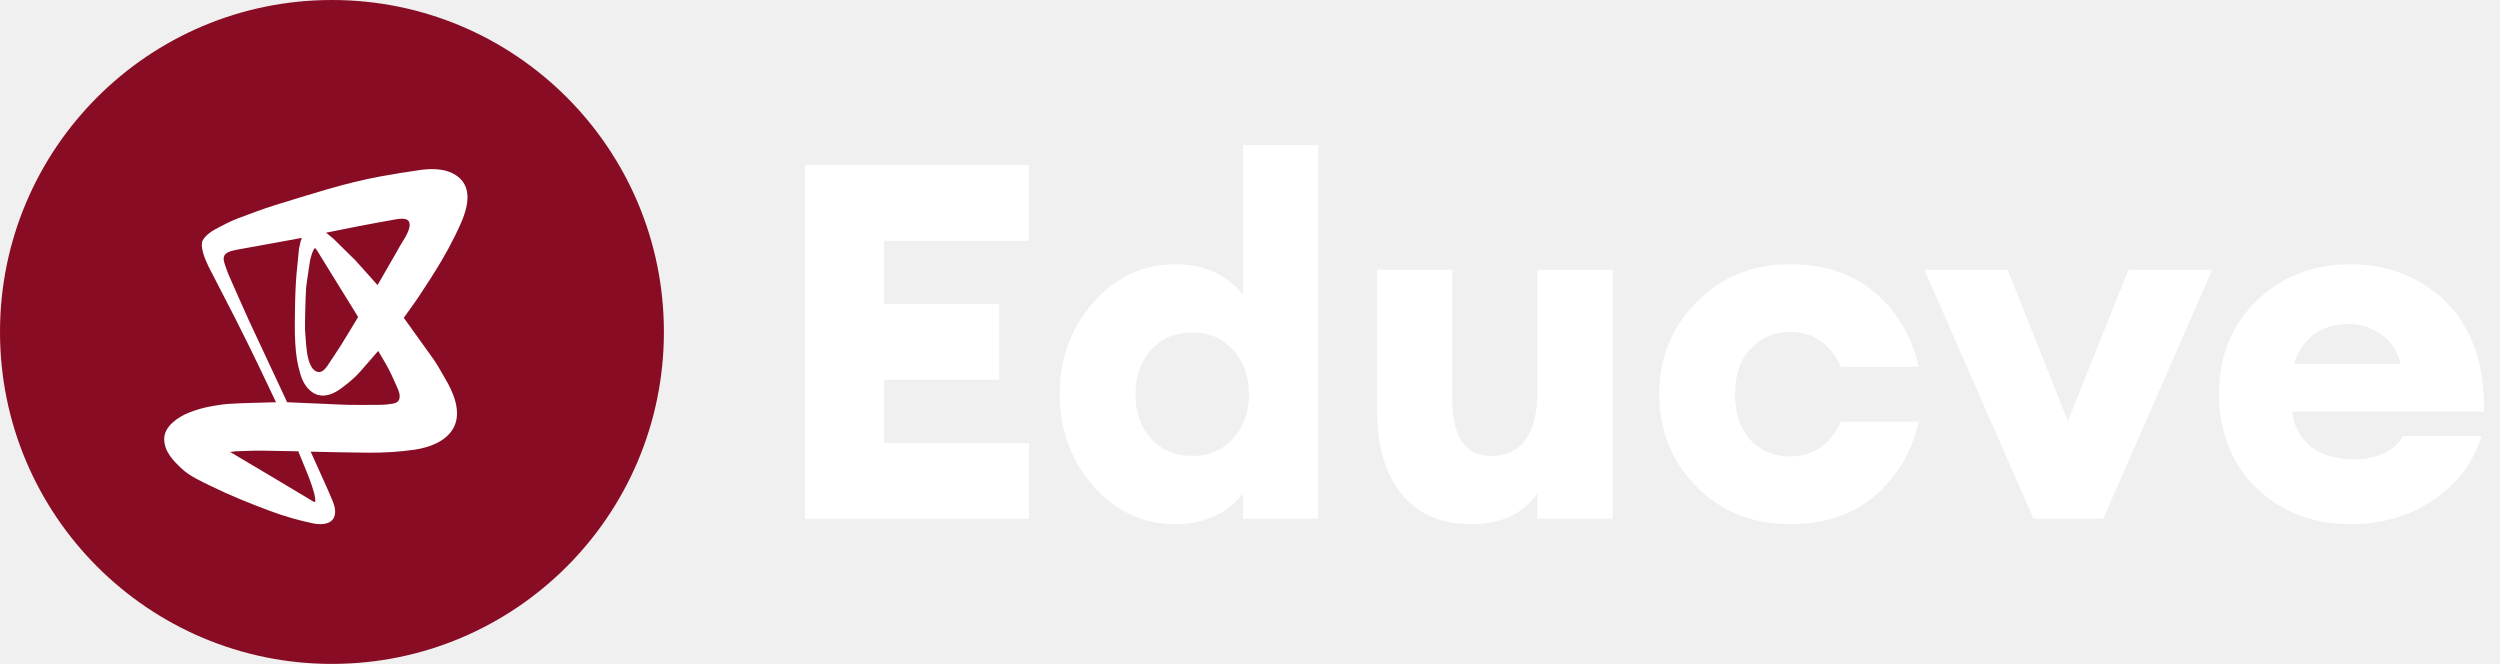
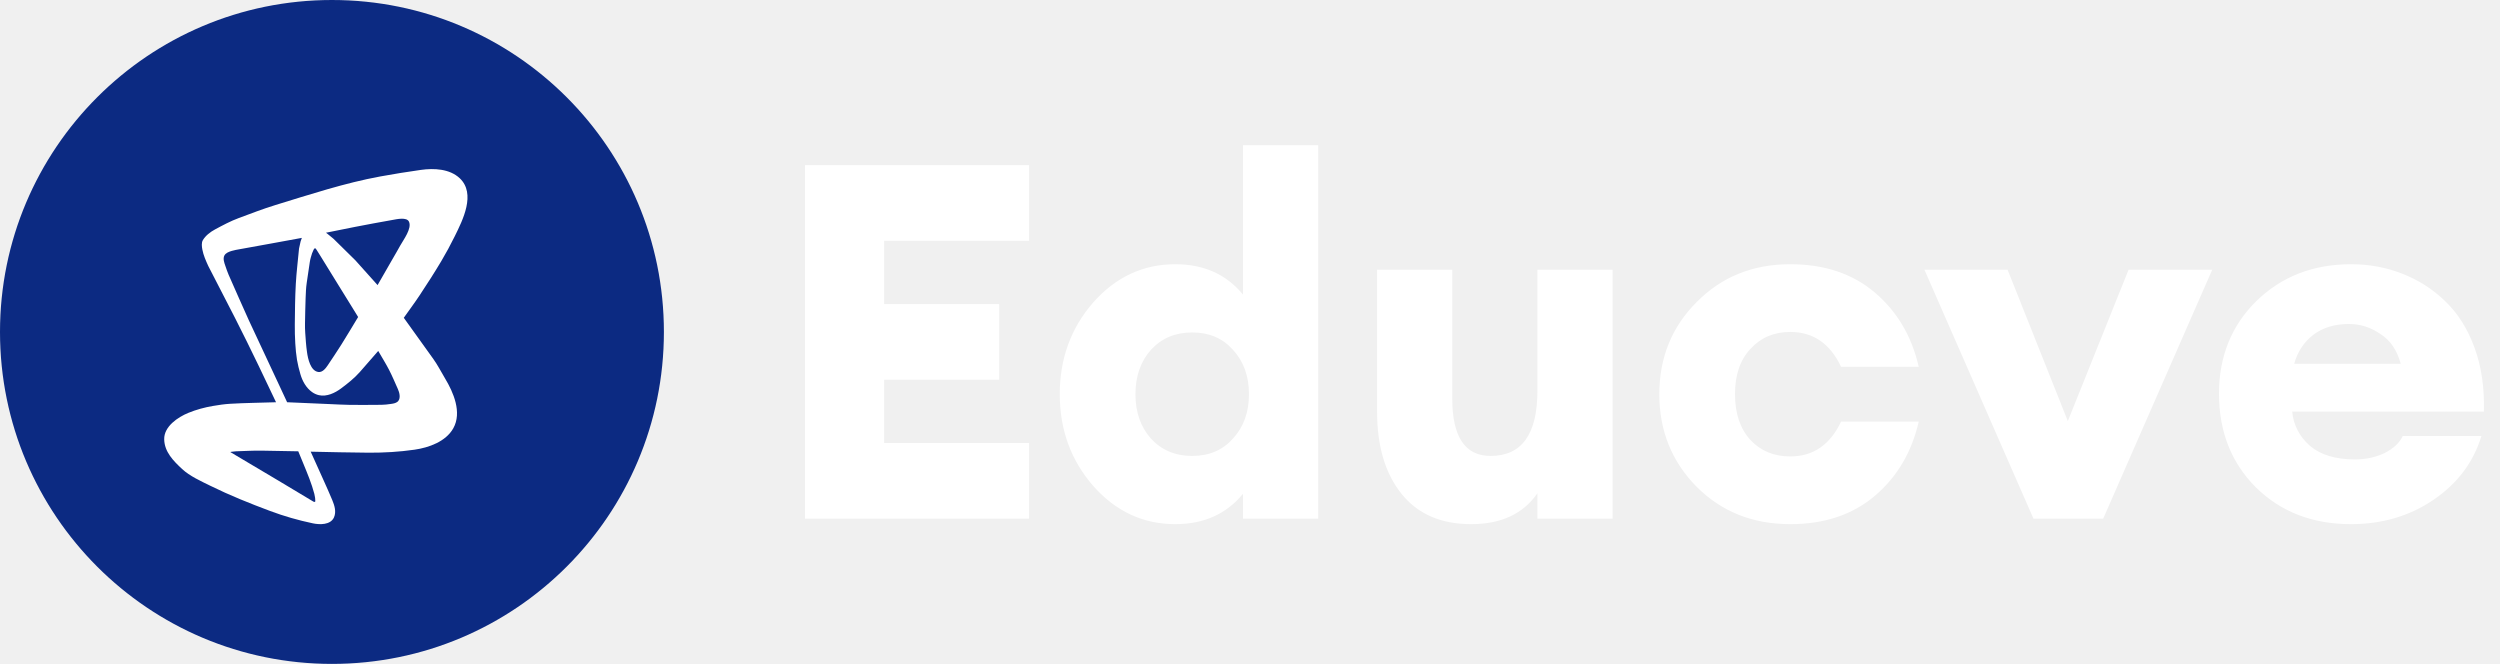
<svg xmlns="http://www.w3.org/2000/svg" width="241" height="64" viewBox="0 0 241 64" fill="none">
  <path d="M77.6 50V15.92H99.2V23.216H85.232V29.312H96.32V36.608H85.232V42.704H99.2V50H77.6ZM113.297 50.528C110.193 50.528 107.553 49.296 105.377 46.832C103.233 44.368 102.161 41.424 102.161 38C102.161 34.576 103.233 31.632 105.377 29.168C107.553 26.704 110.193 25.472 113.297 25.472C116.049 25.472 118.225 26.448 119.825 28.4V14H127.073V50H119.825V47.6C118.225 49.552 116.049 50.528 113.297 50.528ZM110.945 42.272C111.969 43.392 113.297 43.952 114.929 43.952C116.561 43.952 117.873 43.392 118.865 42.272C119.889 41.152 120.401 39.728 120.401 38C120.401 36.272 119.889 34.848 118.865 33.728C117.873 32.608 116.561 32.048 114.929 32.048C113.297 32.048 111.969 32.608 110.945 33.728C109.953 34.848 109.457 36.272 109.457 38C109.457 39.728 109.953 41.152 110.945 42.272ZM141.823 50.528C138.911 50.528 136.671 49.552 135.103 47.6C133.535 45.648 132.751 43.008 132.751 39.68V26H139.999V38.432C139.999 42.112 141.231 43.952 143.695 43.952C146.703 43.952 148.207 41.856 148.207 37.664V26H155.455V50H148.207V47.552C146.831 49.536 144.703 50.528 141.823 50.528ZM172.582 50.528C168.966 50.528 165.958 49.328 163.558 46.928C161.158 44.496 159.958 41.52 159.958 38C159.958 34.48 161.158 31.52 163.558 29.12C165.958 26.688 168.966 25.472 172.582 25.472C175.878 25.472 178.598 26.384 180.742 28.208C182.886 30.032 184.294 32.416 184.966 35.36H177.478C176.422 33.12 174.79 32 172.582 32C171.014 32 169.734 32.544 168.742 33.632C167.75 34.688 167.254 36.144 167.254 38C167.254 39.856 167.75 41.328 168.742 42.416C169.734 43.472 171.014 44 172.582 44C174.79 44 176.422 42.88 177.478 40.64H184.966C184.294 43.584 182.886 45.968 180.742 47.792C178.598 49.616 175.878 50.528 172.582 50.528ZM196.027 50L185.514 26H193.531L199.339 40.592L205.195 26H213.259L202.747 50H196.027ZM226.631 50.528C222.919 50.528 219.863 49.344 217.463 46.976C215.095 44.608 213.911 41.6 213.911 37.952C213.911 34.368 215.111 31.392 217.511 29.024C219.943 26.656 222.983 25.472 226.631 25.472C228.391 25.472 230.039 25.776 231.575 26.384C233.143 26.992 234.519 27.872 235.703 29.024C236.919 30.176 237.863 31.664 238.535 33.488C239.207 35.312 239.511 37.376 239.447 39.68H220.967C221.095 40.992 221.671 42.096 222.695 42.992C223.719 43.856 225.159 44.288 227.015 44.288C228.071 44.288 229.031 44.08 229.895 43.664C230.759 43.216 231.335 42.672 231.623 42.032H239.207C238.439 44.56 236.903 46.608 234.599 48.176C232.295 49.744 229.639 50.528 226.631 50.528ZM226.439 31.232C225.063 31.232 223.911 31.584 222.983 32.288C222.087 32.992 221.479 33.92 221.159 35.072H231.431C231.079 33.76 230.423 32.8 229.463 32.192C228.535 31.552 227.527 31.232 226.439 31.232Z" fill="white" />
-   <circle cx="32" cy="32" r="32" fill="#890C25" />
+   <circle cx="32" cy="32" r="32" fill="#0c2a82" />
  <g clip-path="url(#clip0_34_2577)">
    <path fill-rule="evenodd" clip-rule="evenodd" d="M22.647 30.633C23.423 32.174 24.198 33.716 24.94 35.274L26.609 38.776C25.137 38.826 23.664 38.838 22.195 38.924C21.634 38.957 21.076 39.04 20.523 39.135C19.731 39.27 18.911 39.49 18.153 39.802C17.165 40.208 15.8 41.106 15.829 42.348C15.852 43.566 16.72 44.436 17.557 45.214C18.295 45.901 19.367 46.38 20.277 46.829C22.143 47.75 24.095 48.533 26.043 49.26C27.392 49.764 28.746 50.152 30.154 50.449C30.812 50.588 31.861 50.621 32.196 49.876C32.438 49.331 32.245 48.723 32.029 48.204C31.753 47.541 31.457 46.884 31.162 46.229L29.951 43.541C31.814 43.574 33.677 43.632 35.541 43.64C37.025 43.647 38.492 43.562 39.961 43.35C41.341 43.151 42.982 42.57 43.701 41.281C44.55 39.759 43.716 37.829 42.901 36.477C42.527 35.855 42.2 35.2 41.777 34.611L38.925 30.635C39.431 29.917 39.959 29.214 40.444 28.481C41.164 27.393 41.872 26.296 42.539 25.175C43.003 24.395 43.435 23.594 43.836 22.78C44.603 21.227 45.902 18.674 44.317 17.181C43.349 16.27 41.83 16.201 40.581 16.377C39.27 16.562 37.962 16.772 36.66 17.01C33.258 17.632 29.846 18.756 26.528 19.773C25.341 20.137 24.184 20.59 23.02 21.019C22.236 21.307 21.466 21.72 20.72 22.122C20.274 22.362 19.831 22.702 19.562 23.139C19.403 23.398 19.454 23.779 19.508 24.063C19.613 24.617 19.847 25.137 20.08 25.647L22.647 30.633ZM34.192 21.879C35.41 21.645 36.629 21.413 37.851 21.2C38.237 21.133 39.202 20.904 39.423 21.367C39.733 22.016 38.885 23.122 38.588 23.664C38.334 24.127 38.064 24.583 37.8 25.041L36.398 27.483L34.259 25.096L32.154 23.023L31.608 22.573L31.424 22.435C32.347 22.25 33.268 22.056 34.192 21.879ZM30.368 23.929C30.392 23.927 30.416 23.95 30.431 23.968L30.502 24.056C30.637 24.257 30.759 24.463 30.886 24.668C31.453 25.587 32.019 26.506 32.587 27.425C32.962 28.033 33.34 28.64 33.716 29.249L34.458 30.452L34.523 30.561C33.988 31.441 33.466 32.33 32.917 33.202C32.489 33.883 32.039 34.55 31.592 35.219C31.399 35.506 31.091 35.909 30.696 35.861C29.932 35.767 29.683 34.571 29.598 33.961C29.553 33.634 29.512 33.306 29.489 32.978C29.447 32.384 29.387 31.788 29.402 31.193C29.422 30.373 29.427 29.552 29.461 28.733C29.482 28.243 29.495 27.751 29.568 27.266C29.667 26.597 29.766 25.928 29.865 25.259C29.907 24.974 29.997 24.696 30.082 24.422C30.127 24.303 30.176 24.189 30.231 24.074C30.231 24.074 30.303 23.934 30.368 23.929ZM29.252 44.716C29.639 45.656 30.042 46.616 30.302 47.61C30.336 47.738 30.36 47.868 30.377 47.999C30.391 48.106 30.393 48.215 30.397 48.323C30.398 48.352 30.355 48.382 30.329 48.385C30.276 48.393 30.222 48.362 30.178 48.335C29.044 47.657 27.914 46.97 26.777 46.296L22.338 43.66L22.201 43.575L22.307 43.553L22.737 43.506C23.568 43.485 24.399 43.427 25.231 43.442L28.753 43.506C28.919 43.909 29.086 44.313 29.252 44.716ZM38.333 38.718C38.155 38.874 37.873 38.916 37.646 38.945C37.358 38.982 37.068 39.024 36.777 39.024C35.774 39.027 34.77 39.045 33.767 39.031C33.076 39.021 32.386 38.98 31.695 38.95L27.679 38.776C27.446 38.276 27.213 37.776 26.98 37.276L23.992 30.885C23.338 29.413 22.669 27.947 22.03 26.467C21.91 26.188 21.817 25.898 21.717 25.612C21.616 25.325 21.477 24.932 21.628 24.637C21.76 24.382 22.071 24.27 22.328 24.19C22.46 24.149 22.596 24.116 22.733 24.091C23.848 23.881 24.967 23.688 26.084 23.484L29.097 22.932L28.977 23.279L28.832 23.937L28.825 23.978C28.722 25.108 28.579 26.235 28.516 27.367C28.444 28.669 28.431 29.974 28.419 31.277C28.414 31.888 28.428 32.5 28.465 33.109C28.499 33.64 28.545 34.172 28.632 34.697C28.709 35.158 28.826 35.613 28.956 36.063C29.148 36.73 29.508 37.389 30.084 37.797C30.282 37.938 30.507 38.042 30.745 38.095C31.496 38.264 32.289 37.885 32.877 37.447C33.501 36.982 34.172 36.453 34.695 35.854L36.461 33.831C36.809 34.437 37.184 35.029 37.504 35.65C37.817 36.257 38.08 36.889 38.359 37.512C38.501 37.83 38.639 38.347 38.393 38.655C38.375 38.678 38.355 38.699 38.333 38.718Z" fill="white" />
  </g>
  <defs>
    <clipPath id="clip0_34_2577">
      <rect width="38.4" height="38.4" fill="white" transform="translate(27.25 5.11719) rotate(35.1898)" />
    </clipPath>
  </defs>
</svg>
